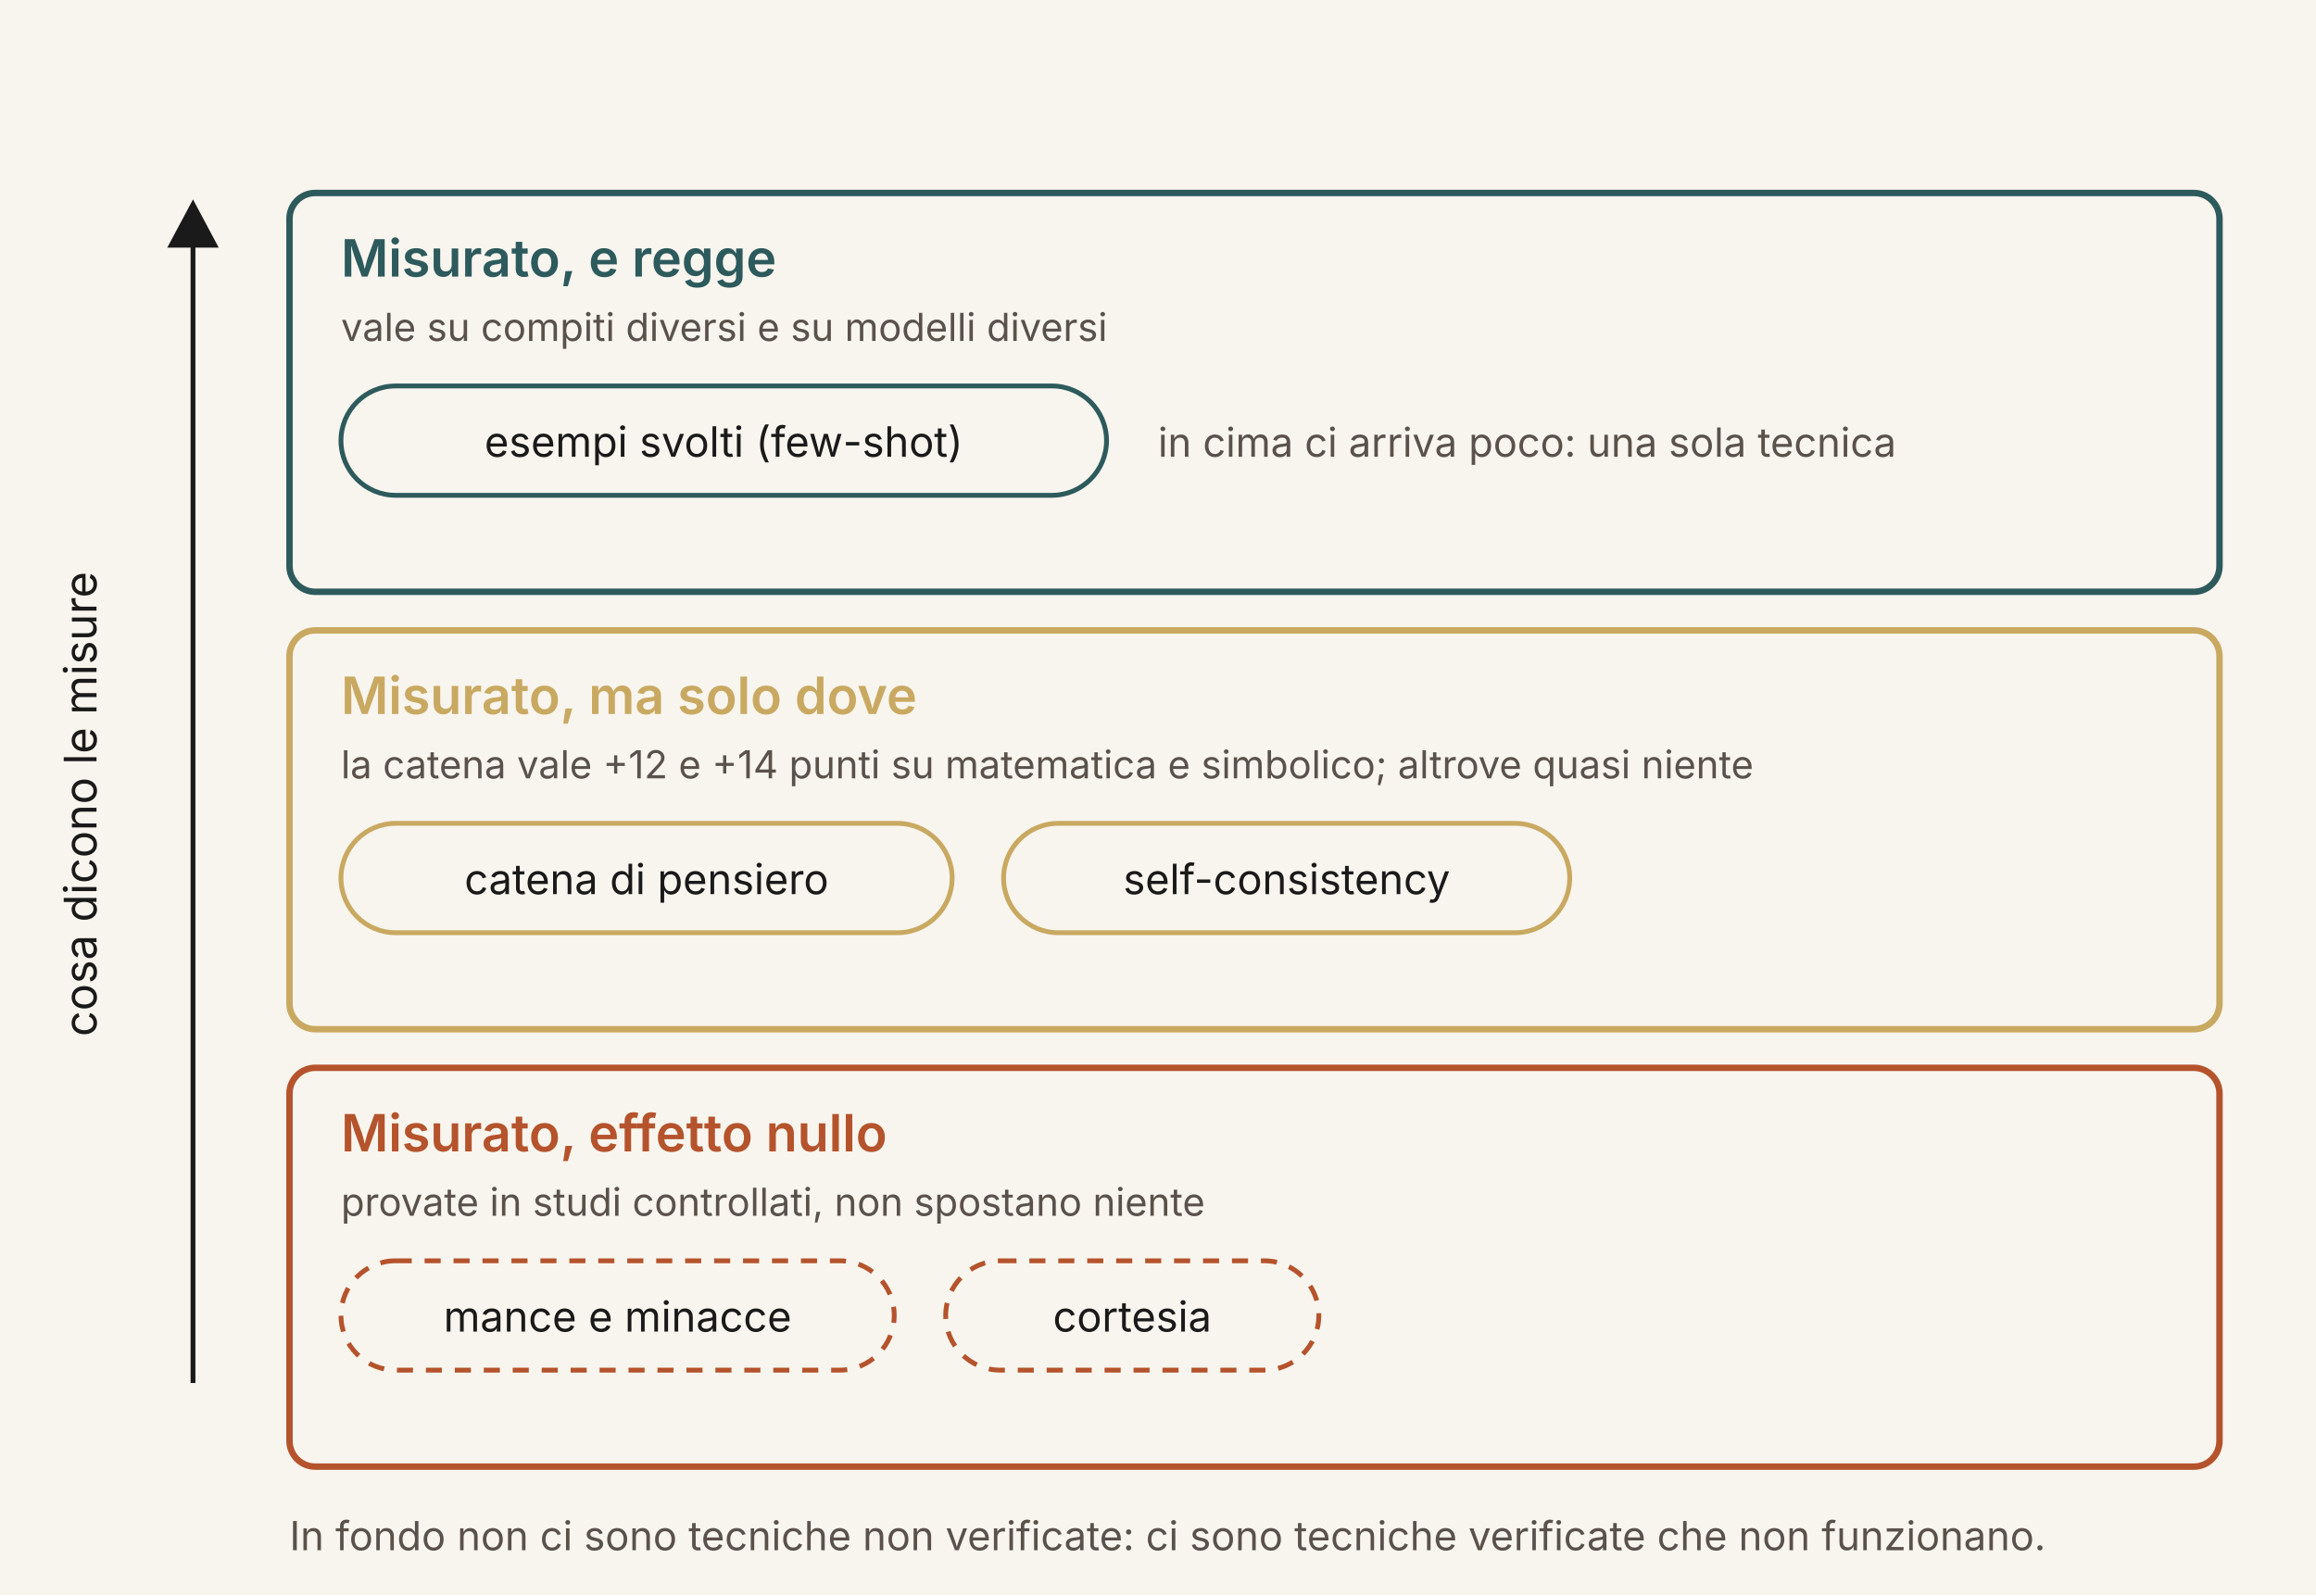
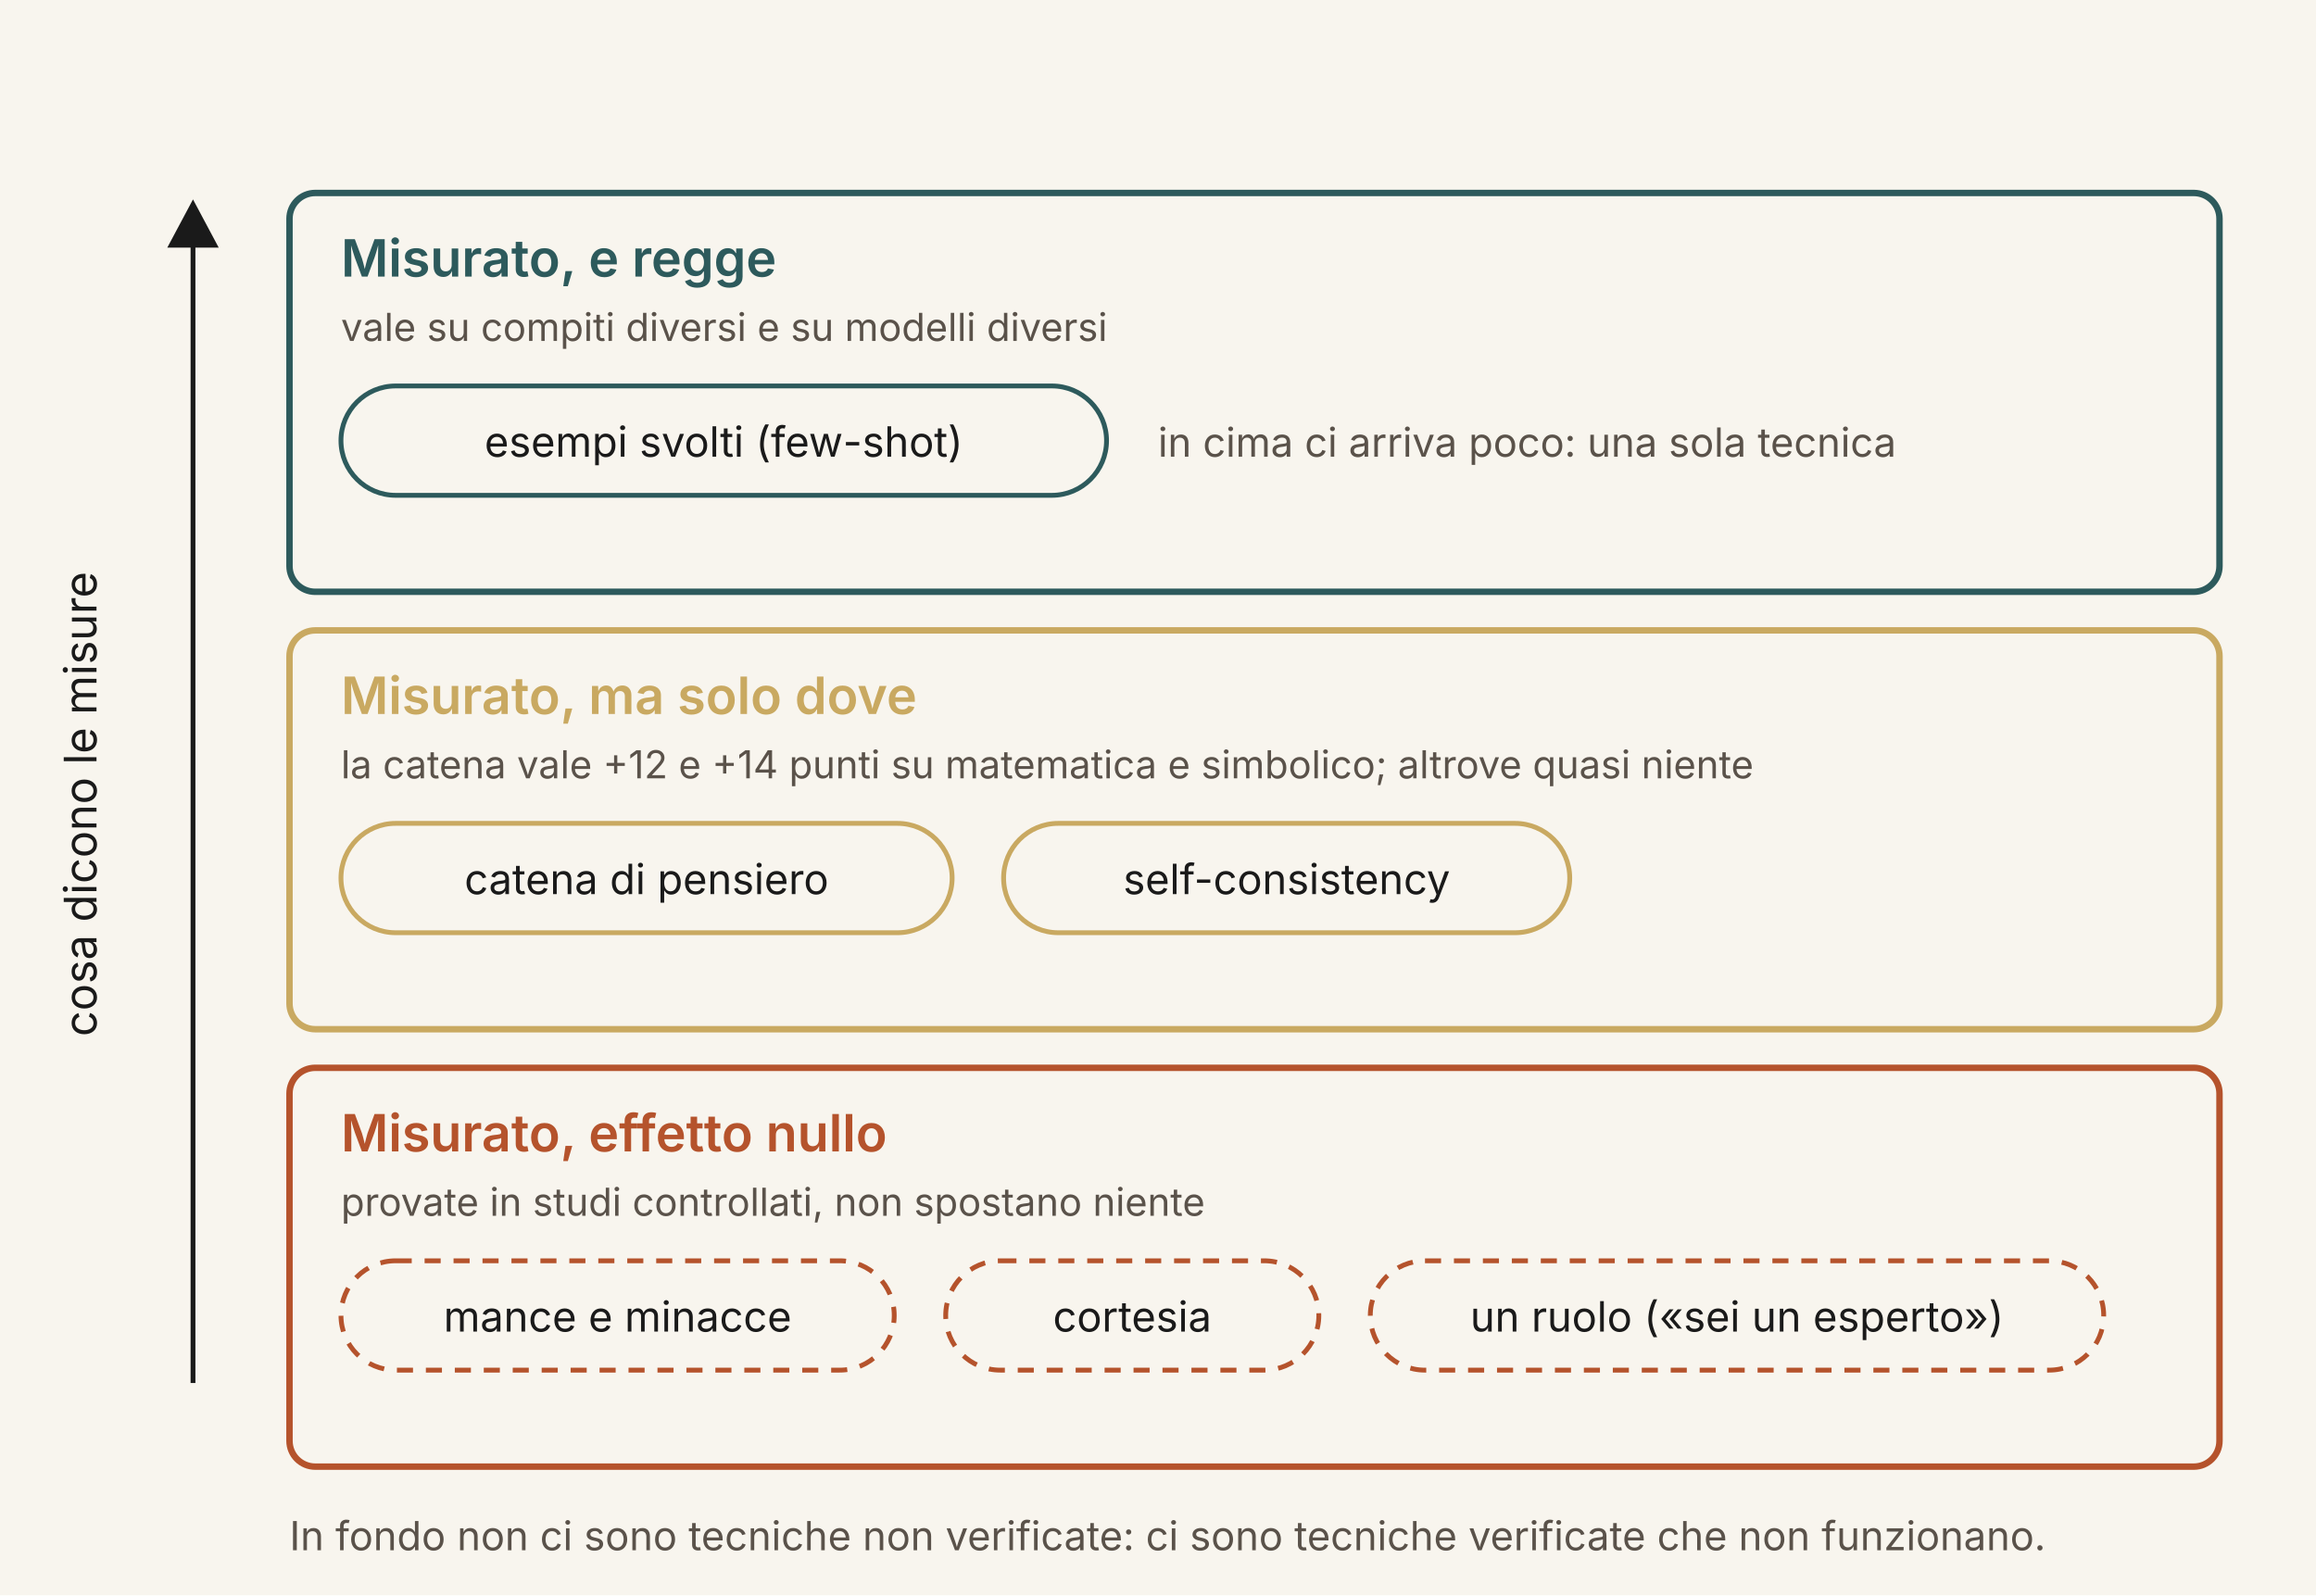
<svg xmlns="http://www.w3.org/2000/svg" viewBox="0 0 720 496" width="100%" role="img" aria-label="Tecniche di prompting divise per cosa dicono le misure: quelle che reggono ovunque, quelle che reggono solo sui compiti di ragionamento, e quelle misurate con effetto nullo">
  <rect width="720" height="496" fill="#F8F5EE" />
  <text x="30" y="250" font-family="Inter, system-ui, sans-serif" font-size="14" fill="#1A1A1A" text-anchor="middle" transform="rotate(-90 30 250)">cosa dicono le misure</text>
  <line x1="60" y1="430" x2="60" y2="65" stroke="#1A1A1A" stroke-width="1.5" />
  <polygon points="52,77 68,77 60,62" fill="#1A1A1A" />
  <rect x="90" y="60" width="600" height="124" rx="8" fill="#F8F5EE" stroke="#2D5A5C" stroke-width="2" />
  <text x="106" y="86" font-family="Inter, system-ui, sans-serif" font-size="16" fill="#2D5A5C" font-weight="600">Misurato, e regge</text>
  <text x="106" y="106" font-family="Inter, system-ui, sans-serif" font-size="12" fill="#5A524A">vale su compiti diversi e su modelli diversi</text>
  <rect x="106" y="120" width="238" height="34" rx="17" fill="#F8F5EE" stroke="#2D5A5C" stroke-width="1.5" />
  <text x="225" y="142" font-family="Inter, system-ui, sans-serif" font-size="13" fill="#1A1A1A" text-anchor="middle">esempi svolti (few-shot)</text>
  <text x="360" y="142" font-family="Inter, system-ui, sans-serif" font-size="12.5" fill="#5A524A">in cima ci arriva poco: una sola tecnica</text>
  <rect x="90" y="196" width="600" height="124" rx="8" fill="#F8F5EE" stroke="#C9A961" stroke-width="2" />
  <text x="106" y="222" font-family="Inter, system-ui, sans-serif" font-size="16" fill="#C9A961" font-weight="600">Misurato, ma solo dove</text>
  <text x="106" y="242" font-family="Inter, system-ui, sans-serif" font-size="12" fill="#5A524A">la catena vale +12 e +14 punti su matematica e simbolico; altrove quasi niente</text>
  <rect x="106" y="256" width="190" height="34" rx="17" fill="#F8F5EE" stroke="#C9A961" stroke-width="1.5" />
  <text x="201" y="278" font-family="Inter, system-ui, sans-serif" font-size="13" fill="#1A1A1A" text-anchor="middle">catena di pensiero</text>
  <rect x="312" y="256" width="176" height="34" rx="17" fill="#F8F5EE" stroke="#C9A961" stroke-width="1.5" />
  <text x="400" y="278" font-family="Inter, system-ui, sans-serif" font-size="13" fill="#1A1A1A" text-anchor="middle">self-consistency</text>
  <rect x="90" y="332" width="600" height="124" rx="8" fill="#F8F5EE" stroke="#B5532C" stroke-width="2" />
  <text x="106" y="358" font-family="Inter, system-ui, sans-serif" font-size="16" fill="#B5532C" font-weight="600">Misurato, effetto nullo</text>
  <text x="106" y="378" font-family="Inter, system-ui, sans-serif" font-size="12" fill="#5A524A">provate in studi controllati, non spostano niente</text>
  <rect x="106" y="392" width="172" height="34" rx="17" fill="#F8F5EE" stroke="#B5532C" stroke-width="1.5" stroke-dasharray="5 4" />
  <text x="192" y="414" font-family="Inter, system-ui, sans-serif" font-size="13" fill="#1A1A1A" text-anchor="middle">mance e minacce</text>
  <rect x="294" y="392" width="116" height="34" rx="17" fill="#F8F5EE" stroke="#B5532C" stroke-width="1.5" stroke-dasharray="5 4" />
  <text x="352" y="414" font-family="Inter, system-ui, sans-serif" font-size="13" fill="#1A1A1A" text-anchor="middle">cortesia</text>
+   <rect x="426" y="392" width="228" height="34" rx="17" fill="#F8F5EE" stroke="#B5532C" stroke-width="1.5" stroke-dasharray="5 4" />
+   <text x="540" y="414" font-family="Inter, system-ui, sans-serif" font-size="13" fill="#1A1A1A" text-anchor="middle">un ruolo («sei un esperto»)</text>
  <text x="90" y="482" font-family="Inter, system-ui, sans-serif" font-size="12.5" fill="#5A524A">In fondo non ci sono tecniche non verificate: ci sono tecniche verificate che non funzionano.</text>
</svg>
